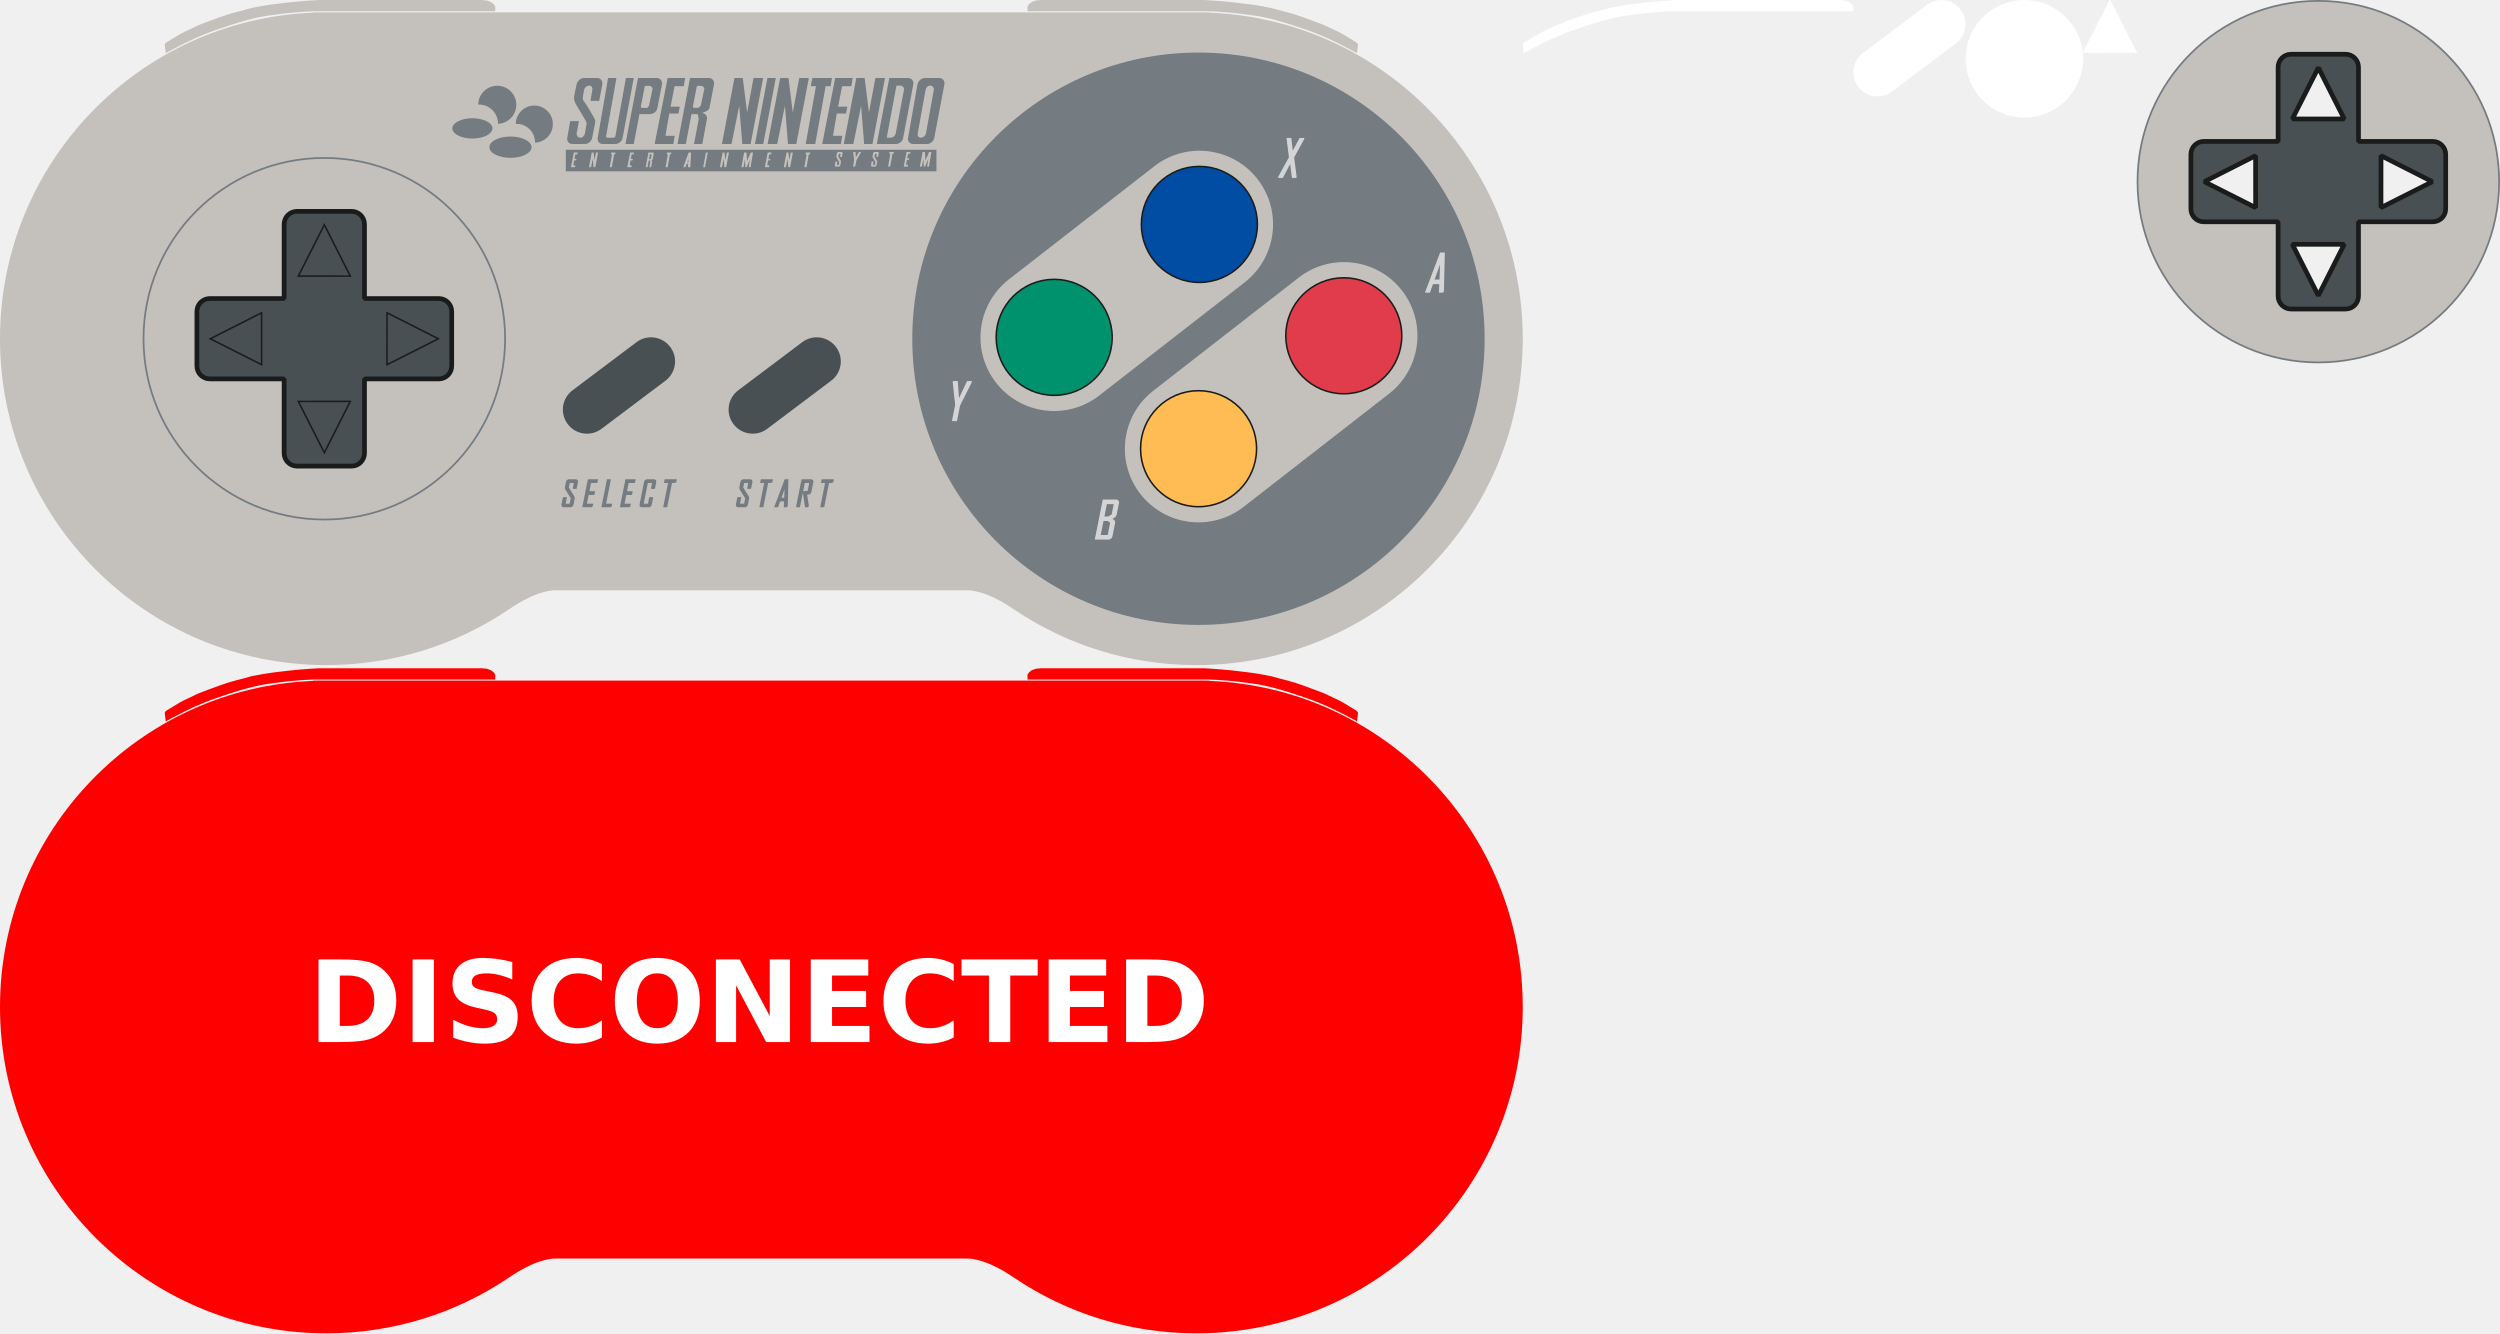
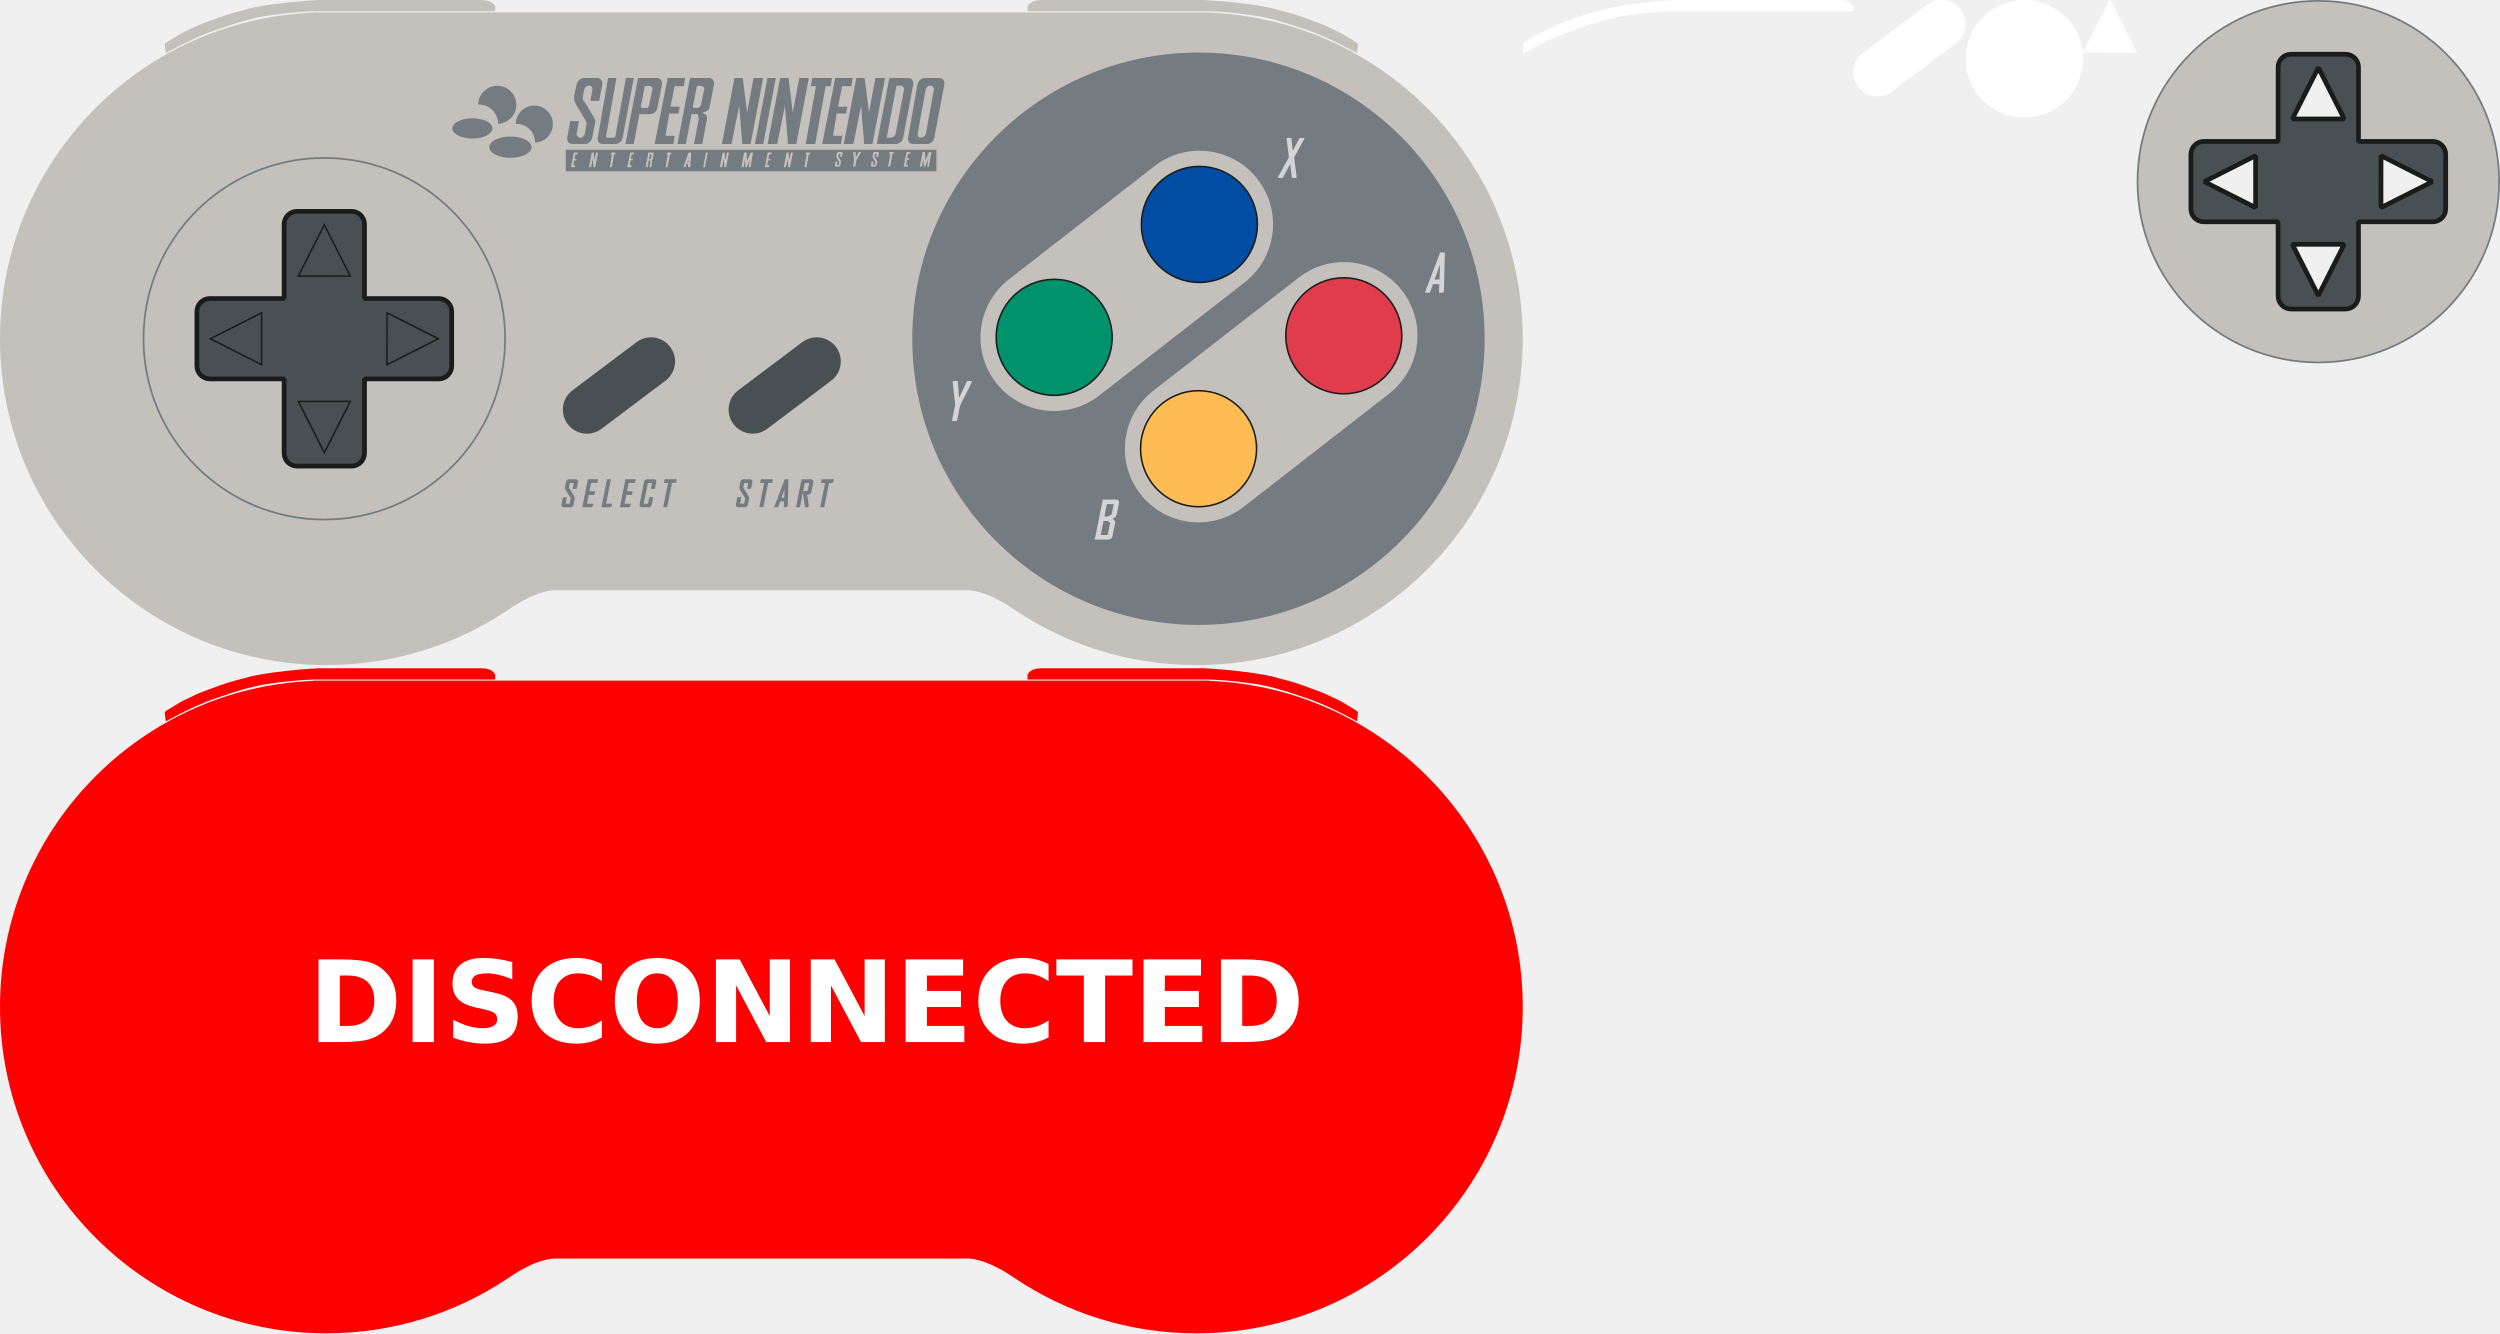
<svg xmlns="http://www.w3.org/2000/svg" width="1588.216" height="847.041" id="svg4871" version="1.1">
  <defs id="defs4873" />
  <g id="layer1" transform="translate(-1.312528,-628.6019)">
    <path style="fill:#c4c1bc;fill-opacity:1;stroke:none" d="m 200.344,636.466 0,0.188 C 89.681,641.008 1.313,732.08 1.313,843.81 c 0,114.508 92.835,207.312 207.344,207.312 42.683,0 82.373,-12.889 115.344,-35 5.808,-3.895 7.644,-5.033 13.406,-7.875 5.579,-2.751 12.507,-4.656 16.406,-4.656 l 129.25,0 3.875,0 129.281,0 c 3.9,0 10.796,1.905 16.375,4.656 5.762,2.842 7.63,3.98 13.438,7.875 32.97,22.111 72.63,35 115.312,35 114.508,0 207.344,-92.804 207.344,-207.312 0,-111.73 -88.369,-202.801 -199.031,-207.156 l 0,-0.188 -8.312,0 -274.406,0 -3.875,0 -274.406,0 -8.312,0 z" id="path4944" />
    <path style="fill:#747b81;fill-opacity:1;stroke:none" id="path5603" d="m 1386.465,545.253 c 0,79.909 -64.779,144.688 -144.688,144.688 -79.909,0 -144.688,-64.779 -144.688,-144.688 0,-79.909 64.779,-144.688 144.688,-144.688 79.909,0 144.688,64.779 144.688,144.688 z" transform="matrix(1.256535,0,0,1.256535,-797.6605,158.6713)" />
    <path style="fill:#c4c1bc;fill-opacity:1;stroke:none" d="m 654.109,635.774 40.32,0 33.934,0 36.731,0 c 0,0 2.673,-0.038 4.009,0 3.775,0.108 7.547,0.343 11.311,0.649 3.465,0.282 6.797,0.624 10.372,1.091 3.63,0.519 6.621,0.792 9.903,1.364 2.632,0.459 5.245,1.03 7.841,1.659 2.666,0.646 5.324,1.409 7.936,2.171 2.152,0.628 4.25,1.289 6.361,1.978 3.687,1.202 7.936,2.66 11.009,3.758 1.704,0.634 3.04,1.143 4.948,1.921 1.908,0.778 4.379,1.808 6.489,2.776 2.185,1.001 4.39,2.044 6.511,3.108 1.998,1.003 4.024,2.045 5.966,3.089 0.938,0.504 1.807,0.961 2.718,1.442 0.643,0.34 1.285,0.698 1.928,1.046 0.335,0.182 1.005,0.544 1.005,0.544 l 0.659,-5.455 c -0.266,-0.814 -1.01,-1.405 -1.661,-1.732 -1.128,-0.705 -2.155,-1.318 -3.234,-1.976 -1.444,-0.88 -2.867,-1.797 -4.334,-2.637 -1.007,-0.576 -2.028,-1.128 -3.065,-1.648 -1.23,-0.617 -2.498,-1.156 -3.741,-1.747 -1.014,-0.482 -1.97,-0.972 -3.032,-1.467 -1.063,-0.495 -0.82,-0.464 -3.345,-1.5 -2.526,-1.036 -8.437,-3.129 -11.912,-4.441 -2.672,-0.945 -4.095,-1.388 -5.903,-2.019 -3.301,-1.059 -6.151,-1.697 -10.35,-2.802 -2.541,-0.668 -3.778,-1.186 -6.642,-1.681 -2.536,-0.438 -4.498,-0.887 -6.437,-1.164 l -2.413,-0.368 c 0,0 -1.773,-0.272 -3.098,-0.445 -1.325,-0.173 -3.509,-0.442 -4.854,-0.574 -1.516,-0.145 -2.58,-0.298 -5.994,-0.708 -3.413,-0.41 -7.891,-0.706 -11.783,-1.03 -1.974,-0.166 -6.243,-0.374 -6.243,-0.374 l -12.393,0 -16.497,0 -15.426,0 -15.03,0 -15.673,0 -14.832,0 -10.564,0 -2.719,0 -3.477,0.313 -2.604,0.956 -1.747,1.335 -1.005,1.541 z" id="path5631" />
    <path style="fill:#c4c1bc;fill-opacity:1;stroke:none" d="m 315.906,635.774 -40.32,0 -33.934,0 -36.731,0 c 0,0 -2.673,-0.038 -4.009,0 -3.775,0.108 -7.547,0.343 -11.311,0.649 -3.465,0.282 -6.797,0.624 -10.372,1.091 -3.63,0.519 -6.621,0.792 -9.903,1.364 -2.632,0.459 -5.245,1.03 -7.841,1.659 -2.666,0.646 -5.324,1.409 -7.936,2.171 -2.152,0.628 -4.25,1.289 -6.361,1.978 -3.687,1.202 -7.936,2.66 -11.009,3.758 -1.704,0.634 -3.04,1.143 -4.948,1.921 -1.908,0.778 -4.379,1.808 -6.489,2.776 -2.185,1.001 -4.39,2.044 -6.511,3.108 -1.998,1.003 -4.024,2.045 -5.966,3.089 -0.938,0.504 -1.807,0.961 -2.718,1.442 -0.643,0.34 -1.285,0.698 -1.928,1.046 -0.335,0.182 -1.005,0.544 -1.005,0.544 l -0.659,-5.455 c 0.266,-0.814 1.01,-1.405 1.661,-1.732 1.128,-0.705 2.155,-1.318 3.234,-1.976 1.444,-0.88 2.867,-1.797 4.334,-2.637 1.007,-0.576 2.028,-1.128 3.065,-1.648 1.23,-0.617 2.498,-1.156 3.741,-1.747 1.014,-0.482 1.97,-0.972 3.032,-1.467 1.063,-0.495 0.82,-0.464 3.345,-1.5 2.526,-1.036 8.437,-3.129 11.912,-4.441 2.672,-0.945 4.095,-1.388 5.903,-2.019 3.301,-1.059 6.151,-1.697 10.35,-2.802 2.541,-0.668 3.778,-1.186 6.642,-1.681 2.536,-0.438 4.498,-0.887 6.437,-1.164 l 2.413,-0.368 c 0,0 1.773,-0.272 3.098,-0.445 1.325,-0.173 3.509,-0.442 4.854,-0.574 1.516,-0.145 2.58,-0.298 5.994,-0.708 3.413,-0.41 7.891,-0.706 11.783,-1.03 1.974,-0.166 6.243,-0.374 6.243,-0.374 l 12.393,0 16.497,0 15.426,0 15.03,0 15.673,0 14.832,0 10.564,0 2.719,0 3.477,0.313 2.604,0.956 1.747,1.335 1.005,1.541 z" id="path5631-7" />
    <path style="fill:none;stroke:#747b81;stroke-opacity:1" id="path5695" d="m 681.672,464.705 c 0,56.842 -46.08,102.922 -102.922,102.922 -56.842,0 -102.922,-46.08 -102.922,-102.922 0,-56.842 46.08,-102.922 102.922,-102.922 56.842,0 102.922,46.08 102.922,102.922 z" transform="matrix(1.115942,0,0,1.115942,-438.5131,325.2166)" />
    <path style="fill:#485053;fill-opacity:1;stroke:#1a1c1b;stroke-width:3;stroke-linecap:butt;stroke-linejoin:bevel;stroke-miterlimit:4;stroke-opacity:1;stroke-dasharray:none" d="m 190.026,762.879 c -4.56,0 -8.219,3.659 -8.219,8.219 l 0,47.156 -47.156,0 c -4.56,0 -8.25,3.69 -8.25,8.25 l 0,34.594 c 0,4.56 3.69,8.219 8.25,8.219 l 47.156,0 0,47.156 c 0,4.56 3.659,8.25 8.219,8.25 l 34.625,0 c 4.56,0 8.219,-3.69 8.219,-8.25 l 0,-47.156 47.156,0 c 4.56,0 8.25,-3.659 8.25,-8.219 l 0,-34.594 c 0,-4.56 -3.69,-8.25 -8.25,-8.25 l -47.156,0 0,-47.156 c 0,-4.56 -3.659,-8.219 -8.219,-8.219 l -34.625,0 z" id="rect4752-7" />
    <path style="fill:#485053;fill-opacity:1;stroke:#1a1c1b;stroke-opacity:1" d="m 247.15,860.296 0.031,-32.992 32.595,16.52 z" id="path6000" />
    <path style="fill:#485053;fill-opacity:1;stroke:#1a1c1b;stroke-opacity:1" d="m 167.528,860.296 -0.031,-32.992 -32.595,16.52 z" id="path6000-8" />
    <path style="fill:#485053;fill-opacity:1;stroke:#1a1c1b;stroke-opacity:1" d="m 223.834,804.005 -32.992,-0.031 16.52,-32.595 z" id="path6000-5" />
    <path style="fill:#485053;fill-opacity:1;stroke:#1a1c1b;stroke-opacity:1" d="m 223.834,883.596 -32.992,0.031 16.52,32.595 z" id="path6000-5-9" />
    <rect style="fill:#c4c1bc;fill-opacity:1;stroke:none" id="rect6093-8" width="210.528" height="93.469" x="-34.786" y="1030.592" ry="46.734" transform="matrix(0.7892855,-0.6140265,0.6140265,0.7892855,0,0)" />
    <path style="fill:#014da3;fill-opacity:1;stroke:#1a1c1b;stroke-width:0.785;stroke-miterlimit:4;stroke-opacity:1;stroke-dasharray:none" id="path6149" d="m 1245.618,468.91 c 0,15.977 -12.952,28.929 -28.928,28.929 -15.977,0 -28.929,-12.952 -28.929,-28.929 0,-15.977 12.952,-28.929 28.929,-28.929 15.977,0 28.928,12.952 28.928,28.929 z" transform="matrix(1.273723,0,0,1.273723,-786.4633,173.9122)" />
    <path style="fill:#00926d;fill-opacity:1;stroke:#1a1c1b;stroke-width:0.785;stroke-miterlimit:4;stroke-opacity:1;stroke-dasharray:none" id="path6149-3" d="m 1245.618,468.91 c 0,15.977 -12.952,28.929 -28.928,28.929 -15.977,0 -28.929,-12.952 -28.929,-28.929 0,-15.977 12.952,-28.929 28.929,-28.929 15.977,0 28.928,12.952 28.928,28.929 z" transform="matrix(1.273723,0,0,1.273723,-878.7162,245.6494)" />
    <rect style="fill:#c4c1bc;fill-opacity:1;stroke:none" id="rect6093-8-7" width="210.528" height="93.469" x="-5.82" y="1142.755" ry="46.734" transform="matrix(0.7892855,-0.6140265,0.6140265,0.7892855,0,0)" />
    <path style="fill:#e03c4b;fill-opacity:1;stroke:#1a1c1b;stroke-width:0.785;stroke-miterlimit:4;stroke-opacity:1;stroke-dasharray:none" id="path6149-1" d="m 1245.618,468.91 c 0,15.977 -12.952,28.929 -28.928,28.929 -15.977,0 -28.929,-12.952 -28.929,-28.929 0,-15.977 12.952,-28.929 28.929,-28.929 15.977,0 28.928,12.952 28.928,28.929 z" transform="matrix(1.273723,0,0,1.273723,-694.7299,244.655)" />
    <path style="fill:#ffbc54;fill-opacity:1;stroke:#1a1c1b;stroke-width:0.785;stroke-miterlimit:4;stroke-opacity:1;stroke-dasharray:none" id="path6149-3-8" d="m 1245.618,468.91 c 0,15.977 -12.952,28.929 -28.928,28.929 -15.977,0 -28.929,-12.952 -28.929,-28.929 0,-15.977 12.952,-28.929 28.929,-28.929 15.977,0 28.928,12.952 28.928,28.929 z" transform="matrix(1.273723,0,0,1.273723,-786.9829,316.3922)" />
    <rect style="fill:#485053;fill-opacity:1;stroke:none" id="rect6211-4" width="81.507" height="30.618" x="-166.437" y="983.213" ry="15.309" transform="matrix(0.7991372,-0.6011486,0.6011486,0.7991372,0,0)" />
    <rect style="fill:#485053;fill-opacity:1;stroke:none" id="rect6211-4-4" width="81.507" height="30.618" x="-250.57" y="919.924" ry="15.309" transform="matrix(0.7991372,-0.6011486,0.6011486,0.7991372,0,0)" />
    <g style="font-size:22px;font-style:italic;font-variant:normal;font-weight:normal;font-stretch:normal;text-align:start;line-height:125%;letter-spacing:0px;word-spacing:0px;writing-mode:lr-tb;text-anchor:start;fill:#747b81;fill-opacity:1;stroke:#747b81;stroke-opacity:1;font-family:Agency FB;-inkscape-font-specification:Agency FB Italic" id="text3017-7">
      <path d="m 365.119,949.19 c -0.072,0.351 -0.24,0.637 -0.505,0.859 -0.258,0.222 -0.562,0.333 -0.913,0.333 l -4.232,0 c -0.351,0 -0.619,-0.111 -0.806,-0.333 -0.179,-0.222 -0.233,-0.508 -0.161,-0.859 l 0.859,-4.265 1.493,0 -0.827,4.136 3.631,0 0.795,-4.007 -3.513,-5.607 c -0.251,-0.387 -0.329,-0.813 -0.236,-1.278 l 0.688,-3.405 c 0.072,-0.351 0.24,-0.637 0.505,-0.859 0.272,-0.222 0.584,-0.333 0.935,-0.333 l 4.232,0 c 0.351,10e-6 0.612,0.111 0.784,0.333 0.179,0.222 0.233,0.508 0.161,0.859 l -0.784,3.91 -1.493,0 0.752,-3.781 -3.631,0 -0.709,3.545 3.545,5.607 c 0.236,0.372 0.308,0.791 0.215,1.257 l -0.784,3.889" id="path3143" />
      <path d="m 377.343,950.383 -5.521,0 3.362,-16.812 5.457,0 -0.269,1.321 -3.964,0 -1.246,6.273 3.609,0 -0.269,1.343 -3.609,0 -1.311,6.553 4.028,0 -0.269,1.321" id="path3145" />
      <path d="m 389.353,950.383 -5.371,0 3.362,-16.812 1.493,0 -3.094,15.49 3.878,0 -0.269,1.321" id="path3147" />
      <path d="m 401.234,950.383 -5.521,0 3.362,-16.812 5.457,0 -0.269,1.321 -3.964,0 -1.246,6.273 3.609,0 -0.269,1.343 -3.609,0 -1.311,6.553 4.028,0 -0.269,1.321" id="path3149" />
      <path d="m 414.844,949.19 c -0.072,0.351 -0.243,0.637 -0.516,0.859 -0.272,0.222 -0.584,0.333 -0.935,0.333 l -4.329,0 c -0.351,0 -0.616,-0.111 -0.795,-0.333 -0.179,-0.222 -0.233,-0.508 -0.161,-0.859 l 2.89,-14.427 c 0.072,-0.351 0.24,-0.637 0.505,-0.859 0.265,-0.222 0.573,-0.333 0.924,-0.333 l 4.329,0 c 0.351,10e-6 0.619,0.111 0.806,0.333 0.186,0.222 0.243,0.508 0.172,0.859 l -0.784,3.91 -1.504,0 0.752,-3.781 -3.738,0 -2.825,14.169 3.738,0 0.827,-4.136 1.504,0 -0.859,4.265" id="path3151" />
      <path d="m 430.421,934.893 -2.6,0 -3.094,15.49 -1.493,0 3.094,-15.49 -2.621,0 0.269,-1.321 6.714,0 -0.269,1.321" id="path3153" />
    </g>
    <g style="font-size:22px;font-style:italic;font-variant:normal;font-weight:normal;font-stretch:normal;text-align:start;line-height:125%;letter-spacing:0px;word-spacing:0px;writing-mode:lr-tb;text-anchor:start;fill:#747b81;fill-opacity:1;stroke:#747b81;stroke-opacity:1;font-family:Agency FB;-inkscape-font-specification:Agency FB Italic" id="text3017-7-2">
      <path d="m 475.921,949.19 c -0.072,0.351 -0.24,0.637 -0.505,0.859 -0.258,0.222 -0.562,0.333 -0.913,0.333 l -4.232,0 c -0.351,0 -0.619,-0.111 -0.806,-0.333 -0.179,-0.222 -0.233,-0.508 -0.161,-0.859 l 0.859,-4.265 1.493,0 -0.827,4.136 3.631,0 0.795,-4.007 -3.513,-5.607 c -0.251,-0.387 -0.329,-0.813 -0.236,-1.278 l 0.688,-3.405 c 0.072,-0.351 0.24,-0.637 0.505,-0.859 0.272,-0.222 0.584,-0.333 0.935,-0.333 l 4.232,0 c 0.351,10e-6 0.612,0.111 0.784,0.333 0.179,0.222 0.233,0.508 0.161,0.859 l -0.784,3.91 -1.493,0 0.752,-3.781 -3.631,0 -0.709,3.545 3.545,5.607 c 0.236,0.372 0.308,0.791 0.215,1.257 l -0.784,3.889" id="path3132" />
      <path d="m 491.508,934.893 -2.6,0 -3.094,15.49 -1.493,0 3.094,-15.49 -2.621,0 0.269,-1.321 6.714,0 -0.269,1.321" id="path3134" />
      <path d="m 501.261,950.383 -1.482,0 0.161,-3.738 -3.341,0 -1.343,3.738 -1.439,0 0.011,-0.043 6.359,-16.812 1.472,0 -0.397,16.854 m -1.257,-5.06 0.354,-9.109 -3.309,9.109 2.954,0" id="path3136" />
      <path d="m 514.743,950.383 -1.568,0 -1.321,-9.002 0.258,-0.301 2.664,0 1.235,-6.188 -3.835,0 -3.094,15.49 -1.493,0 3.362,-16.812 5.629,0 c 0.351,10e-6 0.616,0.111 0.795,0.333 0.179,0.222 0.233,0.508 0.161,0.859 l -1.278,6.381 c -0.165,0.809 -0.791,1.214 -1.88,1.214 -0.107,10e-6 -0.265,-0.004 -0.473,-0.011 -0.201,-0.014 -0.347,-0.021 -0.44,-0.021 0.43,2.678 0.856,5.364 1.278,8.057" id="path3138" />
      <path d="m 530.179,934.893 -2.6,0 -3.094,15.49 -1.493,0 3.094,-15.49 -2.621,0 0.269,-1.321 6.714,0 -0.269,1.321" id="path3140" />
    </g>
    <g transform="matrix(0.04254447,0,0,-0.04254447,277.6687,762.31)" id="g4412" style="fill:#747b81;fill-opacity:1">
      <path id="path3868" style="fill:#747b81;fill-opacity:1;fill-rule:nonzero;stroke:none" d="m 258.672,1225.59 c 0,83.71 133.996,151.62 299.32,151.62 165.586,0 299.574,-67.91 299.574,-151.62 0,-83.98 -133.988,-151.64 -299.574,-151.64 -165.324,0 -299.32,67.66 -299.32,151.64" />
      <path id="path3870" style="fill:#747b81;fill-opacity:1;fill-rule:nonzero;stroke:none" d="m 812.027,944.961 c 0,87.929 140.84,159.269 314.593,159.269 173.73,0 314.84,-71.34 314.84,-159.269 0,-87.922 -141.11,-159.27 -314.84,-159.27 -173.753,0 -314.593,71.348 -314.593,159.27" />
      <path id="path3872" style="fill:#747b81;fill-opacity:1;fill-rule:nonzero;stroke:none" d="m 941.016,1294.03 c 151.644,5.79 272.994,130.83 272.994,284.06 0,156.89 -127.41,284.3 -284.303,284.3 -155.859,0 -282.473,-125.3 -284.32,-280.89 3.691,0.26 7.379,0.26 11.324,0.26 156.898,0 284.305,-127.14 284.305,-284.3 l 0,-3.43" />
      <path id="path3874" style="fill:#747b81;fill-opacity:1;fill-rule:nonzero;stroke:none" d="m 1494.11,1013.14 c 147.68,5.8 265.62,127.42 265.62,276.68 0,152.95 -123.73,276.94 -276.68,276.94 -151.63,0 -274.84,-122.16 -276.67,-273.52 3.68,0.27 7.36,0.27 11.05,0.27 152.69,0 276.68,-123.99 276.68,-276.95 l 0,-3.42" />
      <path id="path3876" style="fill:#747b81;fill-opacity:1;fill-rule:nonzero;stroke:none" d="m 5781.65,992.352 279.58,0 19.49,122.138 -137.68,0 56.59,332.75 137.68,0 19.47,103.19 -137.68,0 60.29,305.38 137.68,0 19.48,122.14 -260.61,0 -194.29,-985.598" />
      <path id="path3878" style="fill:#747b81;fill-opacity:1;fill-rule:nonzero;stroke:none" d="m 3279.74,992.352 279.56,0 19.48,122.138 -137.67,0 56.6,332.75 137.67,0 19.49,103.19 -137.69,0 60.29,305.38 137.67,0 19.48,122.14 -260.61,0 -194.27,-985.598" />
      <path id="path3880" style="fill:#747b81;fill-opacity:1;fill-rule:nonzero;stroke:none" d="m 5535.25,992.352 142.15,0 155.59,863.458 74.76,0 19.22,122.14 -292.2,0 -23.43,-122.14 77.39,0 -153.48,-863.458" />
      <path id="path3882" style="fill:#747b81;fill-opacity:1;fill-rule:nonzero;stroke:none" d="m 6576.14,1977.95 -96.35,-514.65 -64.49,514.65 -124.26,0 -187.16,-985.598 143.21,0 115.29,571.518 45.55,-571.518 124.26,0 187.17,985.598 -143.22,0" />
      <path id="path3884" style="fill:#747b81;fill-opacity:1;fill-rule:nonzero;stroke:none" d="m 4756.56,1977.95 -96.35,-514.65 -64.49,514.65 -124.26,0 -187.17,-985.598 143.21,0 115.31,571.518 45.54,-571.518 124.25,0 187.17,985.598 -143.21,0" />
      <path id="path3886" style="fill:#747b81;fill-opacity:1;fill-rule:nonzero;stroke:none" d="m 5438.9,1977.95 -96.34,-514.65 -64.49,514.65 -124.26,0 -187.18,-985.598 143.21,0 115.31,571.518 45.54,-571.518 124.25,0 187.18,985.598 -143.22,0" />
      <path id="path3888" style="fill:#747b81;fill-opacity:1;fill-rule:nonzero;stroke:none" d="m 5088.53,1977.95 -124.26,0 -187.17,-985.598 124.25,0 187.18,985.598" />
      <path id="path3890" style="fill:#747b81;fill-opacity:1;fill-rule:nonzero;stroke:none" d="m 7324.57,1797.89 c 6.31,36.59 31.58,66.33 68.18,66.33 36.6,0 61.33,-29.74 55.01,-66.33 l -116.08,-644.44 c -6.33,-36.58 -41.07,-66.34 -77.66,-66.34 -36.6,0 -51.86,29.76 -45.54,66.34 l 116.09,644.44 z m -121.37,81.88 -139.24,-795.81 c -8.97,-50.81 25.52,-91.608 76.59,-91.608 l 204.29,0 c 51.33,0 100.56,40.798 110.03,91.608 l 150.84,795.81 c 10.28,54.23 -24.48,98.18 -77.64,98.18 l -211.41,0 c -53.17,0 -103.97,-43.95 -113.46,-98.18" />
      <path id="path3892" style="fill:#747b81;fill-opacity:1;fill-rule:nonzero;stroke:none" d="m 2555,1108.7 154.01,869.25 -124.52,0 -154.79,-893.99 c -8.96,-50.81 25.53,-91.608 76.6,-91.608 l 185.33,0 c 51.33,0 100.57,40.798 110.04,91.608 l 165.84,893.99 -116.35,0 -157.95,-869.25 c -2.37,-12.64 -14.74,-22.9 -27.38,-22.9 l -91.61,0 c -12.9,0 -21.33,10.26 -19.22,22.9" />
      <path id="path3894" style="fill:#747b81;fill-opacity:1;fill-rule:nonzero;stroke:none" d="m 6745.15,1087.11 145.32,777.11 56.85,0 c 36.61,0 61.35,-29.74 55.02,-66.33 l -122.65,-644.44 c -6.33,-36.58 -41.09,-66.34 -77.68,-66.34 l -56.86,0 z m 38.71,890.84 -187.17,-985.598 283.78,0 c 51.34,0 100.56,40.798 110.04,91.608 l 150.84,795.81 c 10.25,54.23 -24.48,98.18 -77.66,98.18 l -279.83,0" />
      <path id="path3896" style="fill:#747b81;fill-opacity:1;fill-rule:nonzero;stroke:none" d="m 3093.35,1532.01 c -11.05,0 -18.69,7.37 -19.48,17.64 0,1.59 0,3.42 0.27,5.26 l 57.37,298 c 5.28,4.48 11.86,7.37 18.44,7.37 l 60.54,0 c 13.17,0 40.81,-29.74 38.44,-43.17 l -51.6,-243.24 c -2.36,-12.64 -18.69,-41.86 -31.32,-41.86 l -72.66,0 z m 61.86,445.94 -124.25,0 -187.17,-985.598 124.25,0 84.77,446.198 157.95,0 c 51.33,0 100.56,41.07 110.03,91.61 l 67.67,349.61 c 10.25,54.23 -24.49,98.18 -77.67,98.18 l -155.58,0 z m -81.34,-428.3 0.27,5.26 c -0.27,-1.84 -0.27,-3.67 -0.27,-5.26" />
      <path id="path3898" style="fill:#747b81;fill-opacity:1;fill-rule:nonzero;stroke:none" d="m 3908.63,1852.91 c 5.27,4.48 11.85,7.37 18.44,7.37 l 56.59,0 c 13.17,0 40.79,-29.74 38.18,-43.17 l -51.34,-243.24 c -2.37,-12.64 -33.69,-41.86 -46.33,-41.86 l -53.7,0 c -11.07,0 -18.69,7.37 -19.49,17.64 0,1.59 0,3.42 0.27,5.26 l 57.38,298 z m 87.67,-397.25 -7.9,0 c 35.54,13.96 102.4,36.87 109.51,74.5 l 67.66,349.61 c 10.26,54.23 -24.49,98.18 -77.67,98.18 l -279.82,0 -187.18,-985.598 124.26,0 84.77,446.198 88.19,0 c 11.58,-10.79 12.63,-30.8 14.2,-40.8 2.38,-14.48 4.75,-32.9 2.91,-47.39 -1.58,-14.47 -67.93,-358.008 -67.93,-358.008 l 124.25,0 c 0,0 70.31,374.078 70.31,380.128 0.25,6.06 0.25,25.53 -6.59,36.07 -4.49,6.84 -12.63,22.9 -21.6,28.7 -17.36,11.05 -37.37,18.41 -37.37,18.41 z m -145.32,93.99 0.27,5.26 c -0.27,-1.84 -0.27,-3.67 -0.27,-5.26" />
      <path id="path3900" style="fill:#747b81;fill-opacity:1;fill-rule:nonzero;stroke:none" d="m 3824.13,865.461 -11.58,-219.02 -36.85,0 4.72,50.539 -21.84,0 -19.21,-50.539 -32.65,0 80.56,219.02 36.85,0 z m 2717.27,-13.43 c 2.12,12.117 13.16,21.86 25.01,21.86 l 42.64,0 c 11.58,0 19.22,-9.743 17.11,-21.86 l -10.26,-53.961 -26.59,0 6.05,35.809 c 1.33,8.152 -3.95,14.73 -12.11,14.73 -8.15,0 -15.8,-6.578 -17.11,-14.73 l -4.47,-26.07 c -1.04,-1.579 1.05,-8.95 2.63,-9.739 3.42,-2.101 37.64,-58.968 37.64,-63.191 1.06,-2.109 1.33,-3.418 1.33,-4.199 -1.33,-7.11 -10.55,-55.551 -10.55,-55.551 -2.09,-11.059 -12.89,-20.277 -24.2,-20.277 l -41.08,0 c -11.31,0 -18.94,9.218 -16.83,20.277 l 9.47,55.551 28.69,0 -7.11,-40.02 c -1.31,-8.148 4.22,-14.73 12.11,-14.73 8.16,0 15.8,6.582 17.37,14.73 l 5.54,32.391 c -5.28,13.41 -39.49,61.84 -41.6,73.437 -1.58,1.313 -2.37,8.422 -2.11,13.703 0.26,5.789 8.43,41.84 8.43,41.84 z m -540.19,0 c 2.11,12.117 13.17,21.86 25,21.86 l 42.65,0 c 11.58,0 19.49,-9.743 17.12,-21.86 l -10.27,-53.961 -26.59,0 6.06,35.809 c 1.32,8.152 -3.95,14.73 -12.11,14.73 -8.17,0 -15.8,-6.578 -17.11,-14.73 l -4.48,-26.07 c -0.8,-1.579 1.31,-8.95 2.64,-9.739 3.67,-2.101 37.9,-58.968 37.9,-63.191 0.79,-2.109 1.32,-3.418 1.07,-4.199 -1.07,-7.11 -10.55,-55.551 -10.55,-55.551 -2.1,-11.059 -12.89,-20.277 -24.22,-20.277 l -41.07,0 c -11.31,0 -18.94,9.218 -16.84,20.277 l 9.74,55.551 28.7,0 -7.39,-40.02 c -1.3,-8.148 4.22,-14.73 12.39,-14.73 7.89,0 15.8,6.582 17.11,14.73 l 5.52,32.391 c -5.27,13.41 -39.49,61.84 -41.59,73.437 -1.58,1.313 -2.37,8.422 -2.11,13.703 0.28,5.789 8.43,41.84 8.43,41.84 z m 997.44,-197.179 42.92,219.039 57.66,0 -4.47,-27.121 -30.29,0 -13.42,-67.918 30.54,0 -4.22,-22.903 -30.54,0 -12.63,-73.969 30.54,0 -4.22,-27.128 -61.87,0 z m -233.48,0 33.95,191.918 -17.12,0 5.02,27.121 64.75,0 -4.21,-27.121 -16.58,0 -34.5,-191.918 -31.31,0 z m 612.84,217.988 34.74,0.519 -37.11,-218.507 -27.38,0 17.64,115.839 -48.71,-115.839 -18.95,0 -6.05,118.738 -21.33,-118.738 -31.59,0 41.34,219.039 36.05,0 5.8,-126.903 55.55,125.852 z m -1119.6,-118.738 -14.22,119.789 35.27,0 4.21,-83.2 45.28,83.2 34.23,0 -71.08,-126.621 -17.64,-92.418 -31.59,0 15.54,99.25 z M 3228.4,747.27 c 0,0 11.85,-1.86 12.89,-4.219 1.32,-2.371 1.58,-8.692 1.58,-10 0,-1.321 -15.53,-86.61 -15.53,-86.61 l -27.63,0 c 0,0 14.73,76.329 15.26,79.5 0.26,3.418 -0.26,7.368 -0.79,10.52 -0.25,2.367 -0.53,6.848 -3.16,9.219 l -19.48,0 -18.68,-99.239 -27.38,0 41.32,219.02 61.87,0 c 11.58,0 19.47,-9.731 17.11,-21.859 l -15,-77.653 c -1.58,-8.418 -16.33,-15.519 -24.22,-18.679 l 1.84,0 z m -357.5,-100.829 42.91,219.02 57.65,0 -4.2,-27.109 -30.55,0 -13.41,-67.922 30.52,0 -4.2,-22.91 -30.54,0 -12.63,-73.969 30.54,0 -4.22,-27.11 -61.87,0 z m 1842.75,217.957 35.01,0.532 -37.12,-218.489 -27.38,0 17.65,115.829 -48.7,-115.829 -19.21,0 -5.79,118.719 -21.34,-118.719 -31.58,0 41.32,219.02 35.8,0 6.05,-126.891 55.29,125.828 z m -640.49,1.063 -41.6,-219.02 -27.37,0 41.34,219.02 27.63,0 z m 1239.13,0 31.58,0 -41.33,-219.02 -27.38,0 -10.27,127.149 -25.52,-127.149 -31.6,0 41.6,219.02 27.37,0 14.23,-114.25 21.32,114.25 z m -954.28,0 31.58,0 -41.32,-219.02 -27.65,0 -10,127.149 -25.54,-127.149 -31.59,0 41.32,219.02 27.66,0 14.22,-114.25 21.32,114.25 z m 1157.5,-219.02 33.96,191.911 -17.11,0 5.26,27.109 64.5,0 -4.22,-27.109 -16.58,0 -34.22,-191.911 -31.59,0 z m -3112.14,219.02 31.86,0 -41.6,-219.02 -27.38,0 -10,127.149 -25.54,-127.149 -31.58,0 41.32,219.02 27.38,0 14.48,-114.25 21.06,114.25 z m 2521.68,-219.02 42.91,219.02 57.65,0 -4.21,-27.109 -30.54,0 -13.43,-67.922 30.55,0 -4.23,-22.91 -30.54,0 -12.63,-73.969 30.53,0 -4.21,-27.11 -61.85,0 z m -2895.24,0 42.92,219.02 57.66,0 -4.22,-27.109 -30.54,0 -13.17,-67.922 30.29,0 -4.22,-22.91 -30.54,0 -12.36,-73.969 30.27,0 -4.22,-27.11 -61.87,0 z m 1412.88,0 33.96,191.911 -17.12,0 5.26,27.109 64.51,0 -4.22,-27.109 -16.58,0 -34.23,-191.911 -31.58,0 z m -833.73,0 33.97,191.911 -17.11,0 5.26,27.109 64.5,0 -4.21,-27.109 -16.59,0 -34.22,-191.911 -31.6,0 z m -656.02,260.61 0,-322.211 5534.58,0 0,322.211 -5534.58,0 z m 1813.54,-189 15.8,0 5.25,55.539 -21.05,-55.539 z m -565.99,48.418 11.85,0 c 2.89,0 9.74,6.332 10.26,9.222 l 11.33,53.969 c 0.52,3.16 -5.53,9.731 -8.42,9.731 l -12.38,0 c -1.58,0 -3.16,-0.789 -4.22,-1.84 l -12.63,-66.082 c 0,-0.52 0,-0.778 0,-1.289 0,-2.11 1.85,-3.711 4.21,-3.711" />
      <path id="path3902" style="fill:#747b81;fill-opacity:1;fill-rule:nonzero;stroke:none" d="m 2114.06,1879.77 c 0,0 -36.85,-162.43 -37.91,-188.49 -1.05,-23.69 2.37,-55.82 9.75,-61.87 9.47,-52.12 182.95,-293.25 177.95,-330.11 -4.73,-36.86 -24.74,-145.85 -24.74,-145.85 -6.32,-36.58 -31.6,-66.34 -68.18,-66.34 -36.6,0 -61.35,29.76 -55.04,66.34 l 32.39,180.08 -129.77,0 -43.71,-249.57 c -8.95,-50.81 25.54,-91.608 76.61,-91.608 l 185.33,0 c 51.33,0 100.55,40.798 110.03,91.608 0,0 47.65,232.98 47.39,249.57 -0.27,16.58 -5.27,18.41 -5.27,18.41 l 0,0.53 c 0,18.96 -154.79,274.83 -170.58,284.32 -6.84,3.94 -12.11,28.69 -12.37,43.96 -0.27,15.27 20,117.14 20,117.14 6.32,36.59 41.07,66.33 77.66,66.33 36.59,0 51.85,-29.74 45.55,-66.33 l -27.91,-161.1 130.3,0 46.07,242.98 c 10.27,54.23 -24.48,98.18 -77.65,98.18 l -192.44,0 c -53.18,0 -103.98,-43.95 -113.46,-98.18" />
    </g>
    <g style="font-size:32px;font-style:italic;font-variant:normal;font-weight:normal;font-stretch:normal;text-align:start;line-height:125%;letter-spacing:0px;word-spacing:0px;writing-mode:lr-tb;text-anchor:start;fill:#d3d4d6;fill-opacity:1;stroke:#d3d4d6;stroke-opacity:1;font-family:Agency FB;-inkscape-font-specification:Agency FB Italic" id="text3017-7-6-55">
      <path d="m 618.155,871.326 -4.938,9.891 c -0.573,0.99 -1.401,2.641 -2.484,4.953 l -1.891,9.469 -2.172,0 1.891,-9.469 c 0.01,-0.792 -0.047,-1.625 -0.172,-2.5 -0.198,-1.5 -0.302,-2.318 -0.312,-2.453 l -1,-9.891 c -10e-6,-0.01 0.01,-0.057 0.031,-0.141 l 2.203,0 0.906,12.234 5.781,-12.234 2.188,0 c -0.01,0.073 -0.021,0.12 -0.031,0.141" id="path3156" />
    </g>
    <g style="font-size:32px;font-style:italic;font-variant:normal;font-weight:normal;font-stretch:normal;text-align:start;line-height:125%;letter-spacing:0px;word-spacing:0px;writing-mode:lr-tb;text-anchor:start;fill:#d3d4d6;fill-opacity:1;stroke:#d3d4d6;stroke-opacity:1;font-family:Agency FB;-inkscape-font-specification:Agency FB Italic" id="text3017-7-6-5-3">
      <path d="m 824.729,741.162 -2.234,0 -1.25,-10.047 -5.281,10.047 -2.172,0 c 0.01,-0.073 0.021,-0.115 0.031,-0.125 l 6.828,-12.391 c -1.167,-7.917 -1.74,-11.896 -1.719,-11.938 l 2.281,0 1.078,9.281 4.906,-9.281 2.172,0 c -0.01,0.073 -0.021,0.12 -0.031,0.141 l -6.391,11.672 c 1.219,8.385 1.812,12.599 1.781,12.641" id="path3123" />
    </g>
    <g style="font-size:32px;font-style:italic;font-variant:normal;font-weight:normal;font-stretch:normal;text-align:start;line-height:125%;letter-spacing:0px;word-spacing:0px;writing-mode:lr-tb;text-anchor:start;fill:#d3d4d6;fill-opacity:1;stroke:#d3d4d6;stroke-opacity:1;font-family:Agency FB;-inkscape-font-specification:Agency FB Italic" id="text3017-7-6-2-3">
      <path d="m 707.557,969.158 c -0.104,0.51 -0.349,0.927 -0.734,1.25 -0.385,0.323 -0.833,0.484 -1.344,0.484 l -8.062,0 4.891,-24.453 8,0 c 0.51,2e-5 0.896,0.161 1.156,0.484 0.26,0.323 0.339,0.74 0.234,1.25 l -1.453,7.266 c -0.135,0.646 -0.536,1.188 -1.203,1.625 -0.646,0.344 -1.286,0.688 -1.922,1.031 l 1.609,1.188 c 0.469,0.333 0.635,0.854 0.5,1.562 l -1.672,8.312 m 0.438,-13.438 1.469,-7.359 -5.375,0 -1.766,8.828 3.203,0 2.469,-1.469 m -2.578,13.25 1.688,-8.453 -1.922,-1.438 -3.234,0 -1.969,9.891 5.438,0" id="path3129" />
    </g>
    <g style="font-size:32px;font-style:italic;font-variant:normal;font-weight:normal;font-stretch:normal;text-align:start;line-height:125%;letter-spacing:0px;word-spacing:0px;writing-mode:lr-tb;text-anchor:start;fill:#d3d4d6;fill-opacity:1;stroke:#d3d4d6;stroke-opacity:1;font-family:Agency FB;-inkscape-font-specification:Agency FB Italic" id="text3017-7-6-4-9">
      <path d="m 918.102,814.026 -2.156,0 0.234,-5.438 -4.859,0 -1.953,5.438 -2.094,0 0.016,-0.062 9.25,-24.453 2.141,0 -0.578,24.516 m -1.828,-7.359 0.516,-13.25 -4.812,13.25 4.297,0" id="path3126" />
    </g>
    <g id="g3182" transform="translate(-64.51415,-47.7499)" style="fill:#ff0000">
      <path id="path4944-2" d="m 264.858,1108.736 0,0.188 c -110.662,4.355 -199.031,95.426 -199.031,207.156 0,114.508 92.835,207.312 207.344,207.312 42.683,0 82.373,-12.889 115.344,-35 5.808,-3.895 7.644,-5.033 13.406,-7.875 5.579,-2.751 12.507,-4.656 16.406,-4.656 l 129.25,0 3.875,0 129.281,0 c 3.9,0 10.796,1.905 16.375,4.656 5.762,2.842 7.63,3.98 13.438,7.875 32.97,22.111 72.63,35 115.312,35 114.508,0 207.344,-92.804 207.344,-207.312 0,-111.73 -88.369,-202.802 -199.031,-207.156 l 0,-0.188 -8.312,0 -274.406,0 -3.875,0 -274.406,0 -8.312,0 z" style="fill:#ff0000;fill-opacity:1;stroke:none" />
      <path id="path5631-77" d="m 718.623,1108.044 40.32,0 33.934,0 36.731,0 c 0,0 2.673,-0.038 4.009,0 3.775,0.108 7.547,0.343 11.311,0.649 3.465,0.282 6.797,0.624 10.372,1.091 3.63,0.519 6.621,0.792 9.903,1.365 2.632,0.459 5.245,1.03 7.841,1.659 2.666,0.646 5.324,1.409 7.936,2.171 2.152,0.628 4.25,1.289 6.361,1.978 3.687,1.202 7.936,2.66 11.009,3.757 1.704,0.634 3.04,1.143 4.948,1.921 1.908,0.778 4.379,1.808 6.489,2.776 2.185,1.001 4.39,2.044 6.511,3.108 1.998,1.002 4.024,2.045 5.966,3.089 0.938,0.504 1.807,0.961 2.718,1.442 0.643,0.34 1.285,0.698 1.928,1.046 0.335,0.181 1.005,0.544 1.005,0.544 l 0.659,-5.455 c -0.266,-0.814 -1.01,-1.405 -1.661,-1.732 -1.128,-0.705 -2.155,-1.318 -3.234,-1.976 -1.444,-0.88 -2.867,-1.797 -4.334,-2.637 -1.007,-0.576 -2.028,-1.128 -3.065,-1.648 -1.23,-0.617 -2.498,-1.156 -3.741,-1.747 -1.014,-0.482 -1.97,-0.972 -3.032,-1.467 -1.063,-0.495 -0.82,-0.464 -3.345,-1.5 -2.526,-1.036 -8.437,-3.128 -11.912,-4.441 -2.672,-0.945 -4.095,-1.388 -5.903,-2.019 -3.301,-1.059 -6.151,-1.698 -10.35,-2.802 -2.541,-0.668 -3.778,-1.186 -6.642,-1.681 -2.536,-0.438 -4.498,-0.887 -6.437,-1.164 l -2.413,-0.368 c 0,0 -1.773,-0.272 -3.098,-0.445 -1.325,-0.173 -3.509,-0.442 -4.854,-0.574 -1.516,-0.145 -2.58,-0.298 -5.994,-0.708 -3.413,-0.41 -7.891,-0.706 -11.783,-1.03 -1.974,-0.166 -6.243,-0.374 -6.243,-0.374 l -12.393,0 -16.497,0 -15.426,0 -15.03,0 -15.673,0 -14.832,0 -10.564,0 -2.719,0 -3.477,0.313 -2.604,0.956 -1.747,1.335 -1.005,1.541 z" style="fill:#ff0000;fill-opacity:1;stroke:none" />
      <path id="path5631-7-3" d="m 380.42,1108.044 -40.32,0 -33.934,0 -36.731,0 c 0,0 -2.673,-0.038 -4.009,0 -3.775,0.108 -7.547,0.343 -11.311,0.649 -3.465,0.282 -6.797,0.624 -10.372,1.091 -3.63,0.519 -6.621,0.792 -9.903,1.365 -2.632,0.459 -5.245,1.03 -7.841,1.659 -2.666,0.646 -5.324,1.409 -7.936,2.171 -2.152,0.628 -4.25,1.289 -6.361,1.978 -3.687,1.202 -7.936,2.66 -11.009,3.757 -1.704,0.634 -3.04,1.143 -4.948,1.921 -1.908,0.778 -4.379,1.808 -6.489,2.776 -2.185,1.001 -4.39,2.044 -6.511,3.108 -1.998,1.002 -4.024,2.045 -5.966,3.089 -0.938,0.504 -1.807,0.961 -2.718,1.442 -0.643,0.34 -1.285,0.698 -1.928,1.046 -0.335,0.181 -1.005,0.544 -1.005,0.544 l -0.659,-5.455 c 0.266,-0.814 1.01,-1.405 1.661,-1.732 1.128,-0.705 2.155,-1.318 3.234,-1.976 1.444,-0.88 2.867,-1.797 4.334,-2.637 1.007,-0.576 2.028,-1.128 3.065,-1.648 1.23,-0.617 2.498,-1.156 3.741,-1.747 1.014,-0.482 1.97,-0.972 3.032,-1.467 1.063,-0.495 0.82,-0.464 3.345,-1.5 2.526,-1.036 8.437,-3.128 11.912,-4.441 2.672,-0.945 4.095,-1.388 5.903,-2.019 3.301,-1.059 6.151,-1.698 10.35,-2.802 2.541,-0.668 3.778,-1.186 6.642,-1.681 2.536,-0.438 4.498,-0.887 6.437,-1.164 l 2.413,-0.368 c 0,0 1.773,-0.272 3.098,-0.445 1.325,-0.173 3.509,-0.442 4.854,-0.574 1.516,-0.145 2.58,-0.298 5.994,-0.708 3.413,-0.41 7.891,-0.706 11.783,-1.03 1.974,-0.166 6.243,-0.374 6.243,-0.374 l 12.393,0 16.497,0 15.426,0 15.03,0 15.673,0 14.832,0 10.564,0 2.719,0 3.477,0.313 2.604,0.956 1.747,1.335 1.005,1.541 z" style="fill:#ff0000;fill-opacity:1;stroke:none" />
    </g>
    <text xml:space="preserve" style="font-size:72px;font-style:normal;font-variant:normal;font-weight:bold;font-stretch:normal;text-align:start;line-height:125%;letter-spacing:0px;word-spacing:0px;writing-mode:lr-tb;text-anchor:start;fill:#ffffff;fill-opacity:1;stroke:none;font-family:DejaVu Sans;-inkscape-font-specification:DejaVu Sans Bold" x="197.053" y="1290.592" id="text3187">
-       <tspan id="tspan3189" x="197.053" y="1290.592">DISCONECTED</tspan>
+       <tspan id="tspan3189" x="197.053" y="1290.592">DISCONNECTED</tspan>
    </text>
    <path style="fill:#ffffff;fill-opacity:1;stroke:none" d="m 1178.642,635.774 -40.32,0 -33.934,0 -36.731,0 c 0,0 -2.673,-0.038 -4.009,0 -3.775,0.108 -7.547,0.343 -11.311,0.649 -3.465,0.282 -6.797,0.624 -10.372,1.091 -3.63,0.519 -6.621,0.792 -9.903,1.364 -2.632,0.459 -5.245,1.03 -7.841,1.659 -2.666,0.646 -5.324,1.409 -7.936,2.171 -2.152,0.628 -4.25,1.289 -6.361,1.978 -3.687,1.202 -7.936,2.66 -11.009,3.758 -1.704,0.634 -3.04,1.143 -4.948,1.921 -1.908,0.778 -4.379,1.808 -6.489,2.776 -2.185,1.001 -4.39,2.044 -6.511,3.108 -1.998,1.003 -4.024,2.045 -5.966,3.089 -0.938,0.504 -1.807,0.961 -2.718,1.442 -0.643,0.34 -1.285,0.698 -1.928,1.046 -0.335,0.182 -1.005,0.544 -1.005,0.544 l -0.659,-5.455 c 0.266,-0.814 1.01,-1.405 1.661,-1.732 1.128,-0.705 2.155,-1.318 3.234,-1.976 1.444,-0.88 2.867,-1.797 4.334,-2.637 1.007,-0.576 2.028,-1.128 3.065,-1.648 1.23,-0.617 2.498,-1.156 3.741,-1.747 1.014,-0.482 1.97,-0.972 3.032,-1.467 1.063,-0.495 0.82,-0.464 3.345,-1.5 2.526,-1.036 8.437,-3.129 11.912,-4.441 2.672,-0.945 4.095,-1.388 5.903,-2.019 3.301,-1.059 6.151,-1.697 10.35,-2.802 2.541,-0.668 3.778,-1.186 6.642,-1.681 2.536,-0.438 4.498,-0.887 6.437,-1.164 l 2.413,-0.368 c 0,0 1.773,-0.272 3.098,-0.445 1.325,-0.173 3.509,-0.442 4.854,-0.574 1.516,-0.145 2.58,-0.298 5.994,-0.708 3.413,-0.41 7.891,-0.706 11.783,-1.03 1.974,-0.166 6.243,-0.374 6.243,-0.374 l 12.393,0 16.497,0 15.426,0 15.03,0 15.673,0 14.832,0 10.564,0 2.719,0 3.477,0.313 2.604,0.956 1.747,1.335 1.005,1.541 z" id="path5631-7-4" />
    <rect style="fill:#ffffff;fill-opacity:1;stroke:none" id="rect6211-4-4-2" width="81.507" height="30.618" x="533.391" y="1241.505" ry="15.309" transform="matrix(0.7991372,-0.6011486,0.6011486,0.7991372,0,0)" />
    <path style="opacity:0.99;fill:#ffffff;fill-opacity:1;stroke:#ffffff;stroke-width:0.785;stroke-miterlimit:4;stroke-opacity:1;stroke-dasharray:none" id="path6149-4" d="m 1245.618,468.91 c 0,15.977 -12.952,28.929 -28.928,28.929 -15.977,0 -28.929,-12.952 -28.929,-28.929 0,-15.977 12.952,-28.929 28.929,-28.929 15.977,0 28.928,12.952 28.928,28.929 z" transform="matrix(1.273723,0,0,1.273723,-262.3688,68.68705)" />
    <path style="fill:#ffffff;fill-opacity:1;stroke:#ffffff;stroke-opacity:1" d="m 1358.194,661.728 -32.992,-0.031 16.52,-32.595 z" id="path6000-5-0" />
    <g id="g3172" transform="translate(266.1897,-324.317)">
      <path id="path5695-4" transform="translate(1.312528,628.6019)" d="m 1206.594,324.875 c -63.433,0 -114.844,51.411 -114.844,114.844 0,63.433 51.411,114.844 114.844,114.844 63.432,0 114.875,-51.411 114.875,-114.844 0,-63.433 -51.443,-114.844 -114.875,-114.844 z m 0.031,42.406 16.469,32.625 -33,-0.031 16.531,-32.594 z m -39.875,55.938 0.031,33 -32.625,-16.469 32.594,-16.531 z m 79.688,0 32.594,16.531 -32.625,16.469 0.031,-33 z m -23.344,56.281 -16.469,32.625 -16.531,-32.594 33,-0.031 z" style="fill:#c4c1bc;fill-opacity:1;stroke:#747b81;stroke-width:1.116;stroke-opacity:1" />
      <path id="rect4752-7-2" transform="translate(1.312528,628.6019)" d="m 1189.281,358.781 c -4.56,0 -8.219,3.659 -8.219,8.219 l 0,47.156 -47.156,0 c -4.56,0 -8.25,3.69 -8.25,8.25 l 0,34.594 c 0,4.56 3.69,8.219 8.25,8.219 l 47.156,0 0,47.156 c 0,4.56 3.659,8.25 8.219,8.25 l 34.625,0 c 4.561,0 8.219,-3.69 8.219,-8.25 l 0,-47.156 47.156,0 c 4.561,0 8.25,-3.659 8.25,-8.219 l 0,-34.594 c 0,-4.56 -3.69,-8.25 -8.25,-8.25 l -47.156,0 0,-47.156 c 0,-4.56 -3.658,-8.219 -8.219,-8.219 l -34.625,0 z m 17.344,8.5 16.469,32.625 -33,-0.031 16.531,-32.594 z m -39.875,55.938 0.031,33 -32.625,-16.469 32.594,-16.531 z m 79.688,0 32.594,16.531 -32.625,16.469 0.031,-33 z m -23.344,56.281 -16.469,32.625 -16.531,-32.594 33,-0.031 z" style="fill:#485053;fill-opacity:1;stroke:#1a1c1b;stroke-width:3;stroke-linecap:butt;stroke-linejoin:bevel;stroke-miterlimit:4;stroke-opacity:1;stroke-dasharray:none" />
    </g>
  </g>
</svg>
